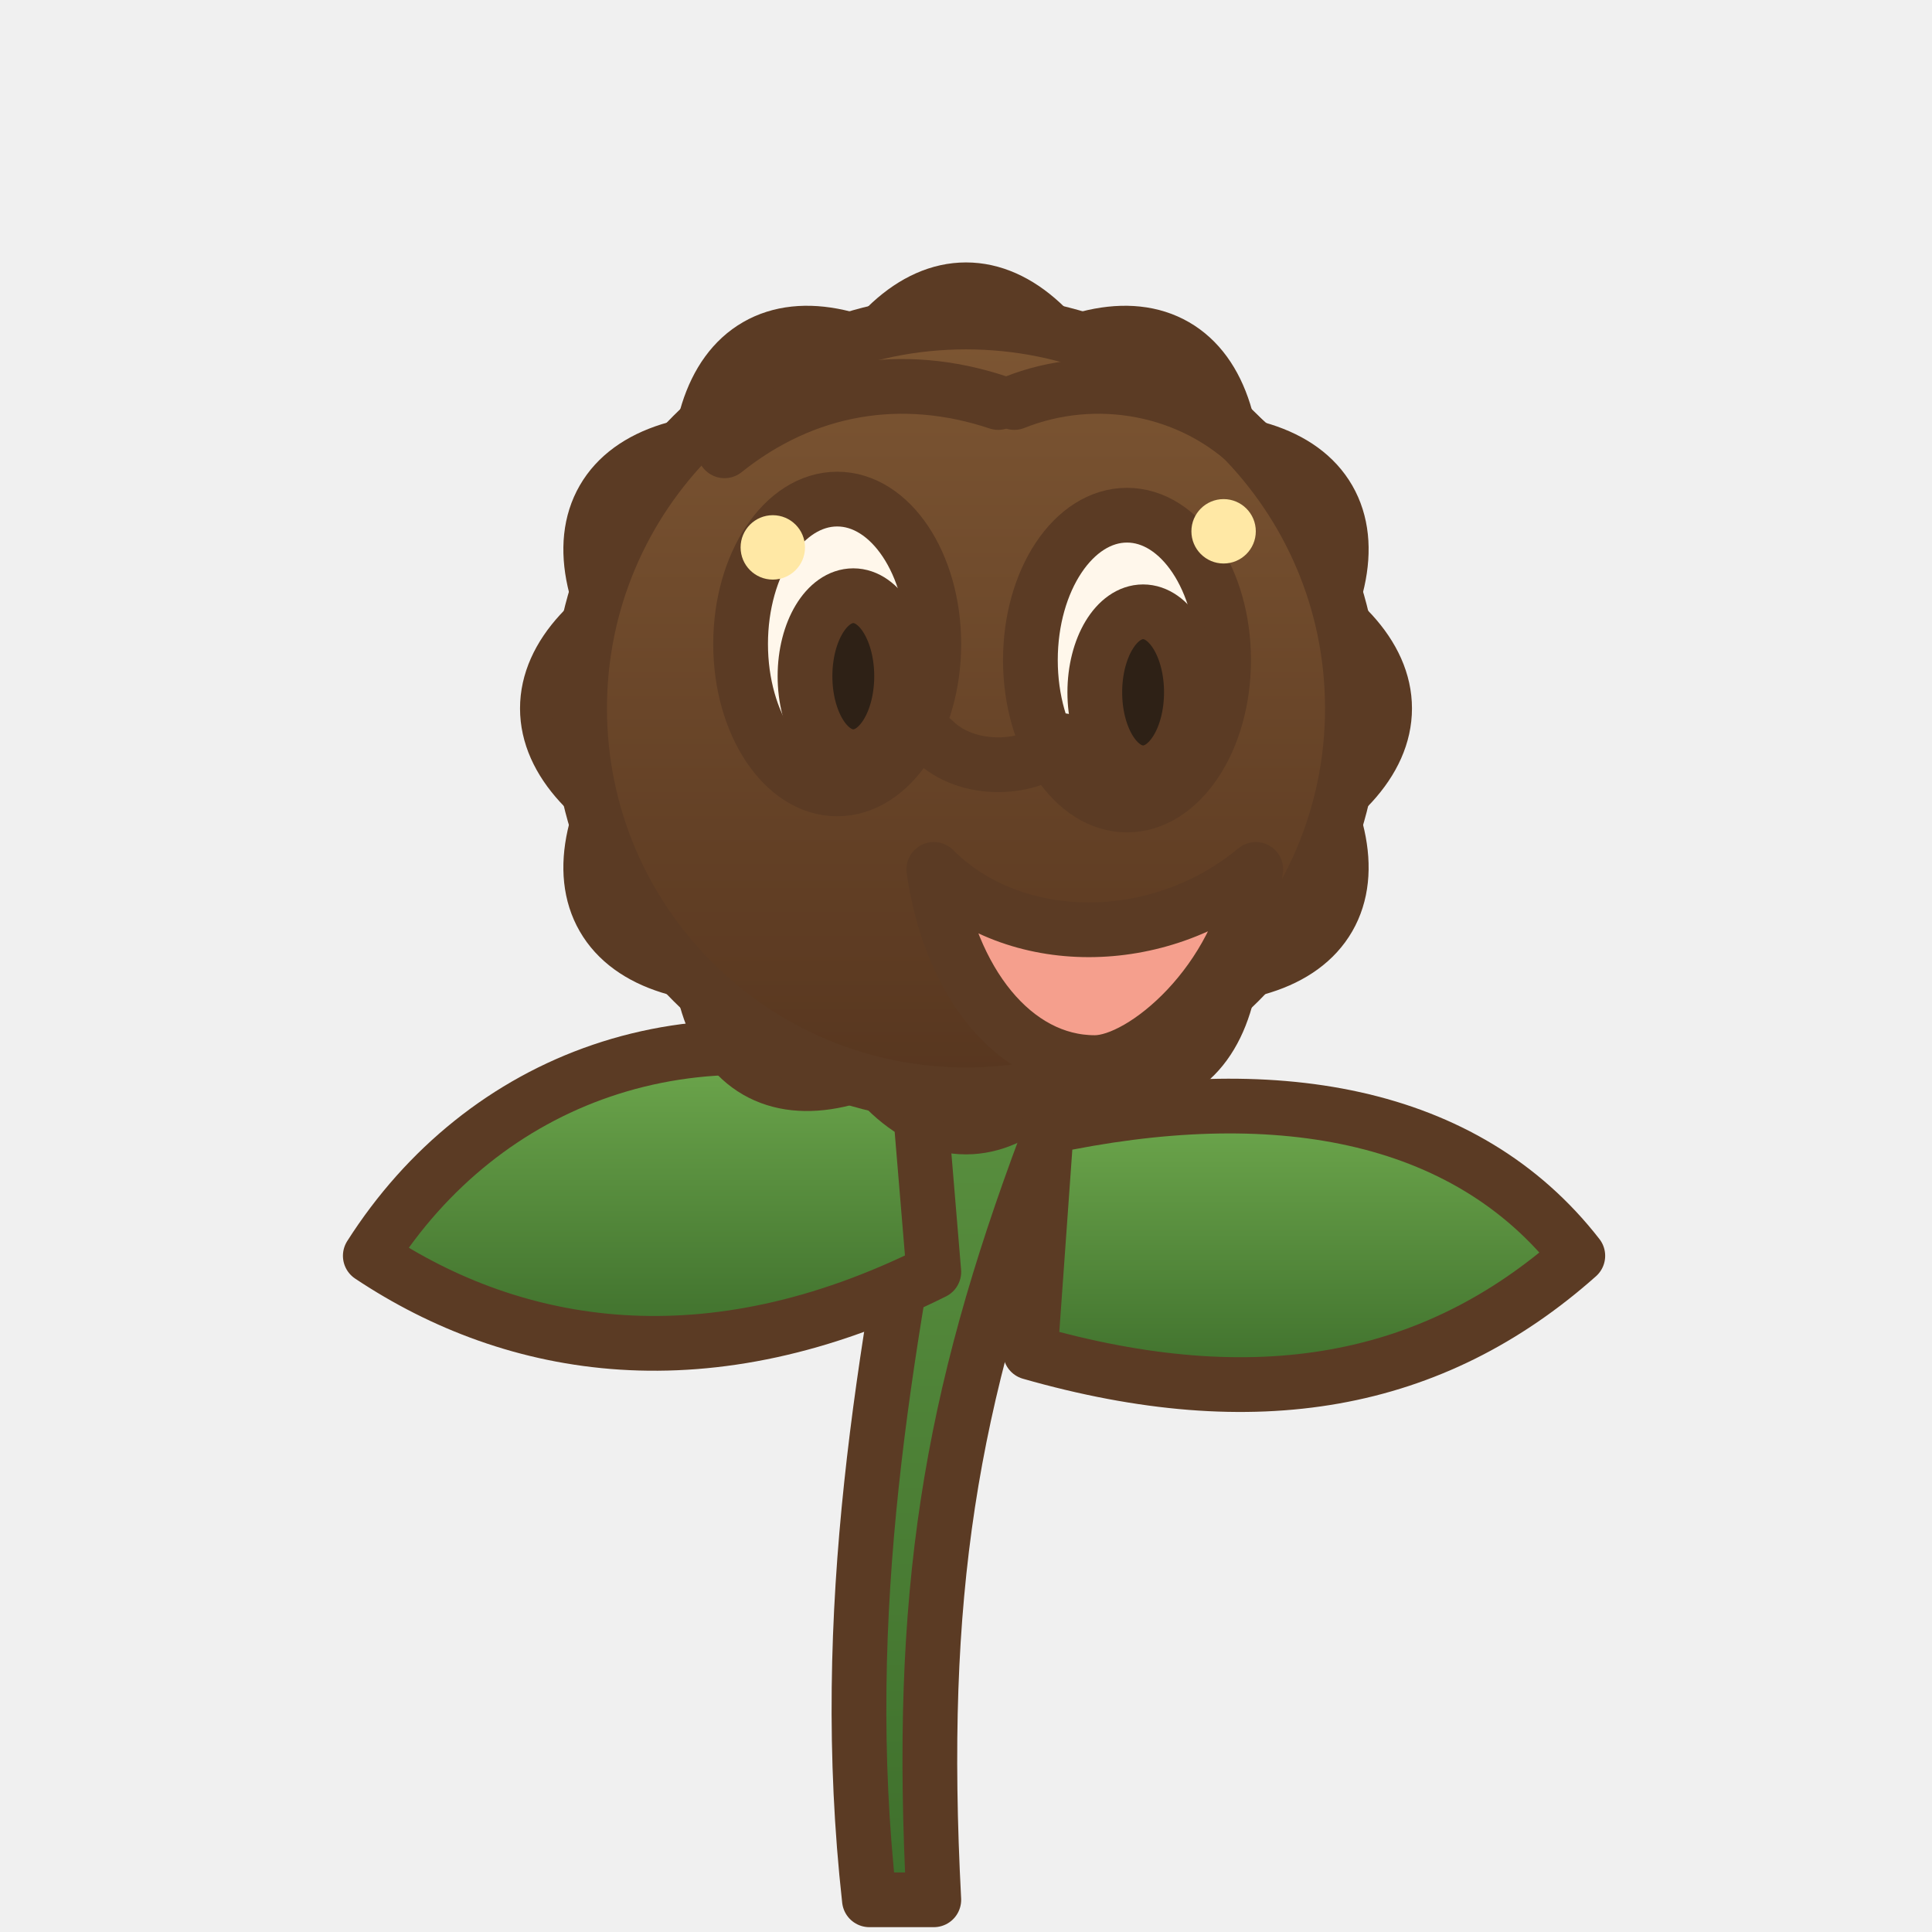
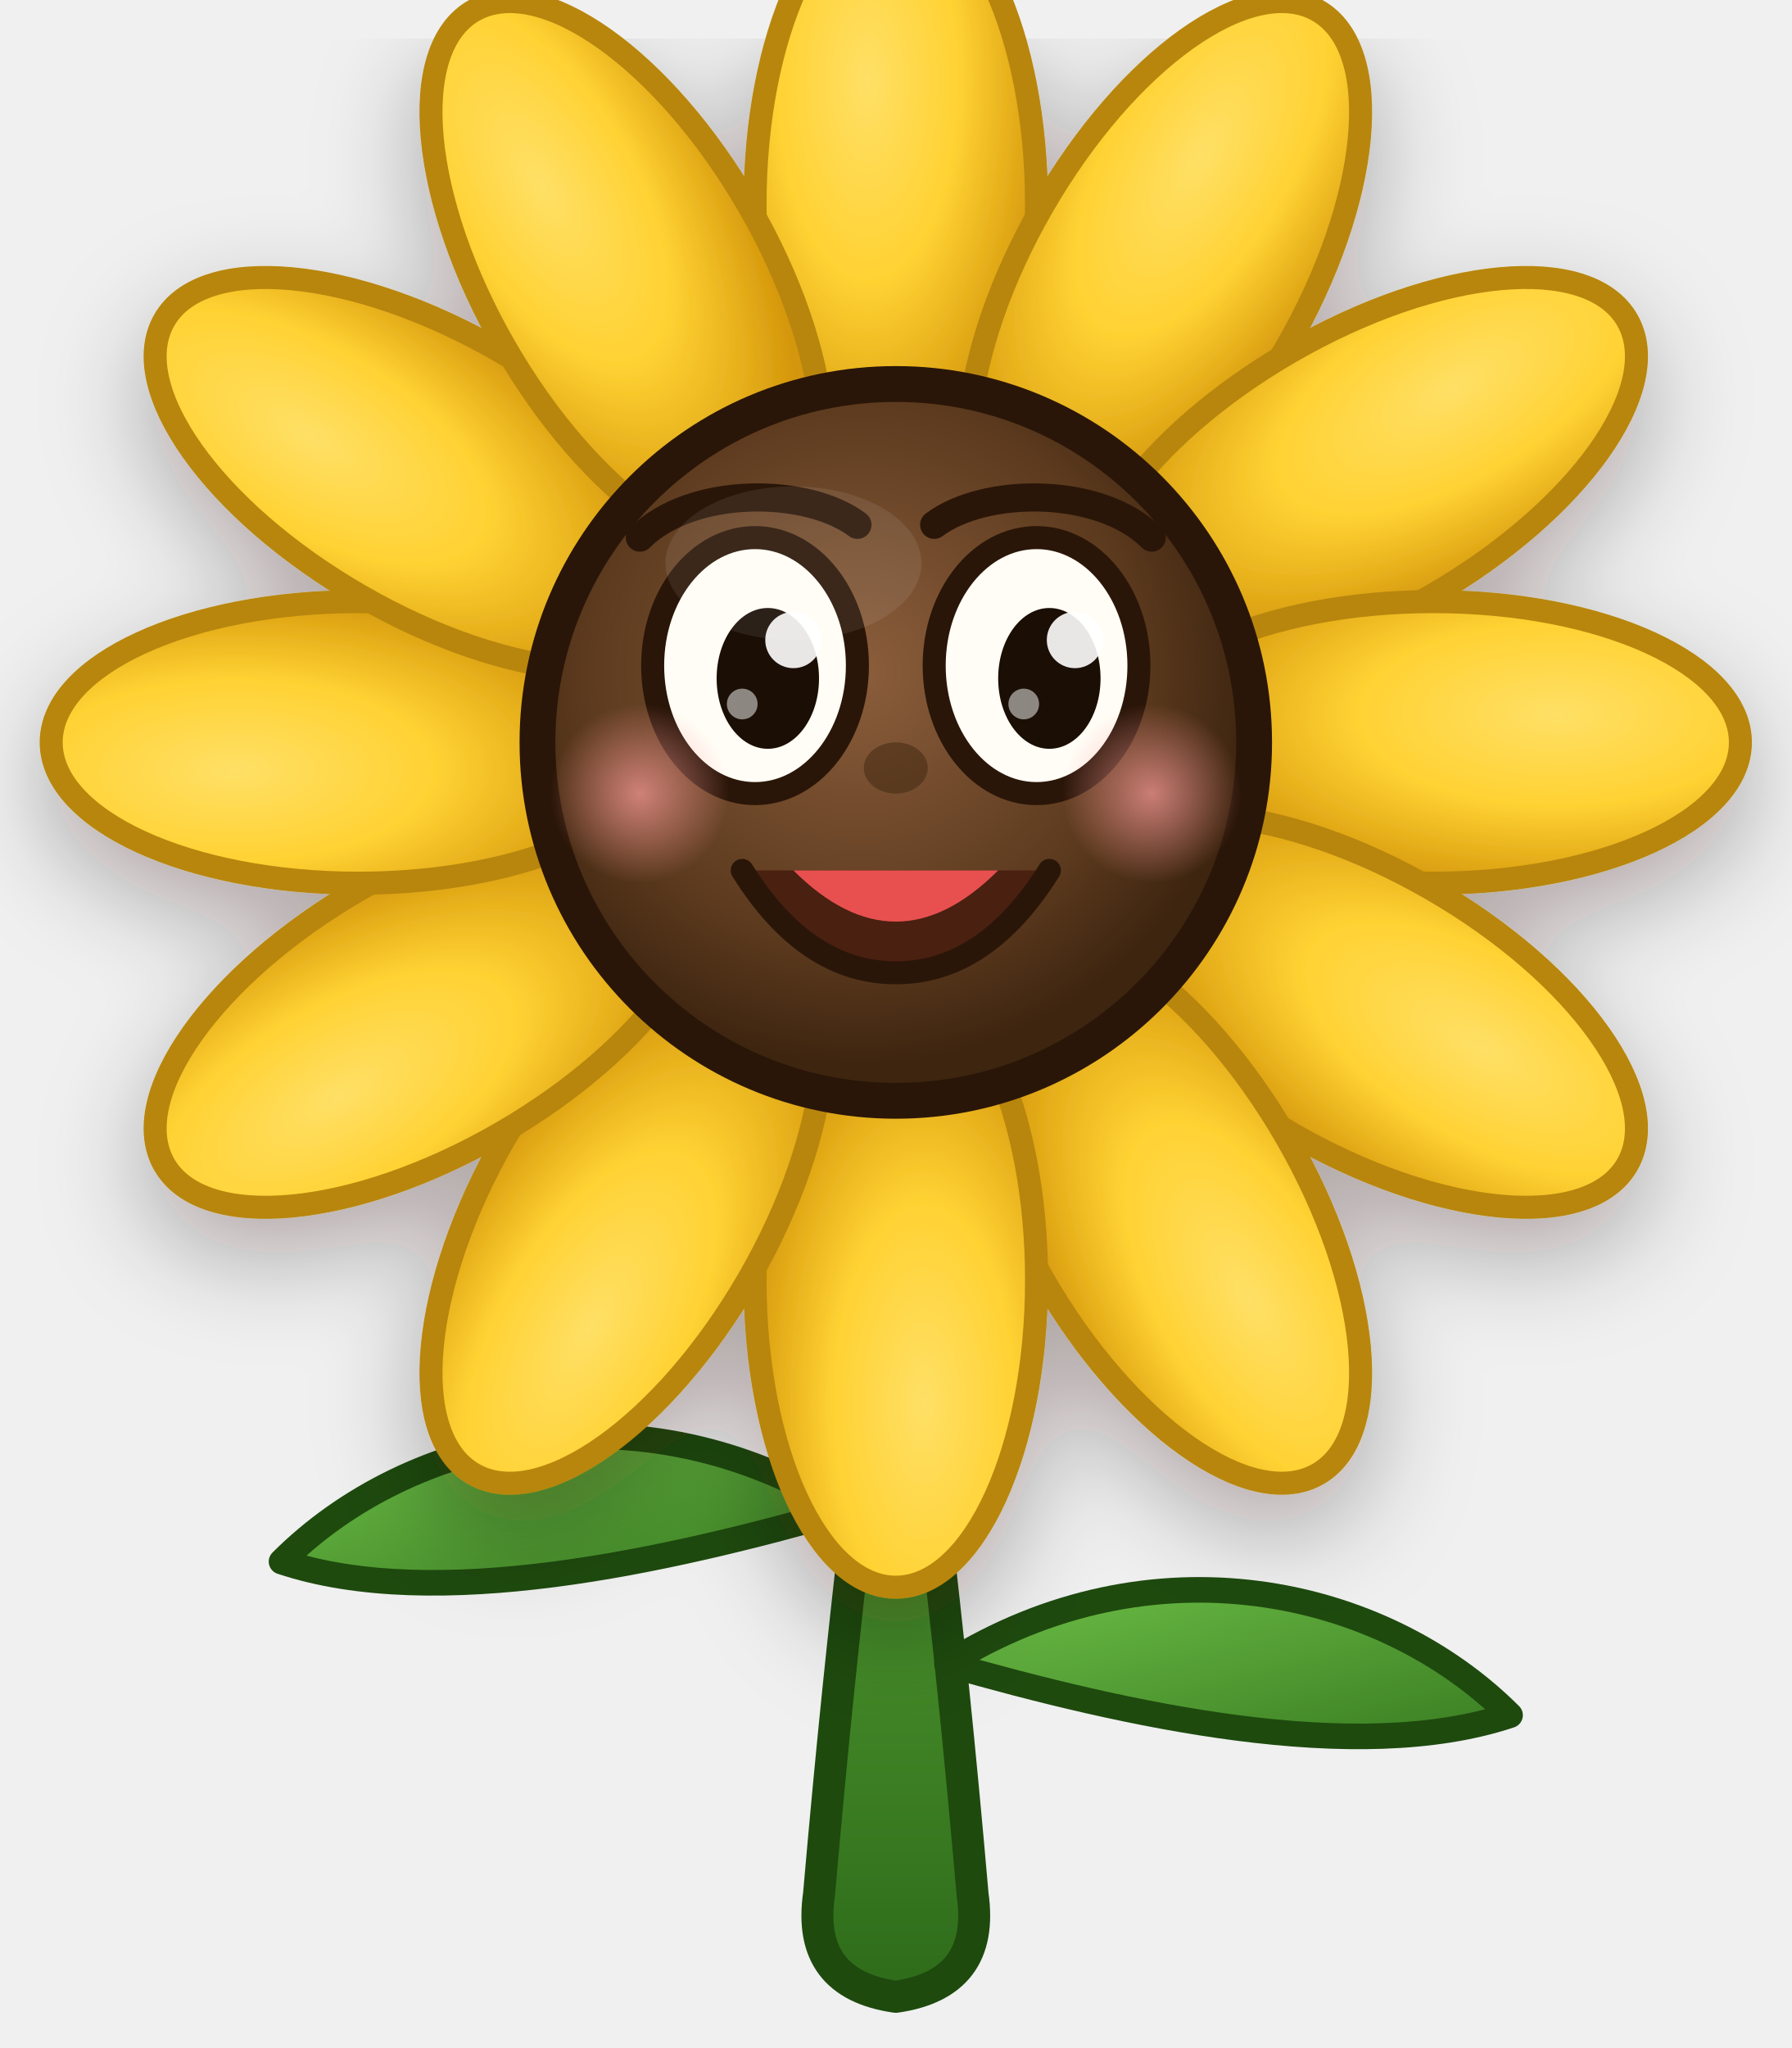
- <svg xmlns="http://www.w3.org/2000/svg" viewBox="0 0 120 120" role="img" aria-label="向日葵">
+ <svg xmlns="http://www.w3.org/2000/svg" viewBox="0 0 140 160" role="img" aria-label="向日葵">
  <defs>
-     <linearGradient id="petalFill" x1="0" x2="0" y1="0" y2="1">
-       <stop offset="0%" stop-color="#f5d36d" />
-       <stop offset="100%" stop-color="#d29d2d" />
+     <radialGradient id="sfFace" cx="45%" cy="40%" r="55%">
+       <stop offset="0%" stop-color="#8B5E3C" />
+       <stop offset="70%" stop-color="#5C3A1E" />
+       <stop offset="100%" stop-color="#3E2510" />
+     </radialGradient>
+     <radialGradient id="sfPetal" cx="40%" cy="30%" r="65%">
+       <stop offset="0%" stop-color="#FFE066" />
+       <stop offset="50%" stop-color="#FFD233" />
+       <stop offset="100%" stop-color="#D4960A" />
+     </radialGradient>
+     <linearGradient id="sfStem" x1="0" y1="0" x2="0" y2="1">
+       <stop offset="0%" stop-color="#5FAF3A" />
+       <stop offset="100%" stop-color="#2E6B1A" />
    </linearGradient>
-     <linearGradient id="faceFill" x1="0" x2="0" y1="0" y2="1">
-       <stop offset="0%" stop-color="#7d5633" />
-       <stop offset="100%" stop-color="#57361f" />
+     <linearGradient id="sfLeaf" x1="0" y1="0" x2="1" y2="1">
+       <stop offset="0%" stop-color="#6DBF47" />
+       <stop offset="100%" stop-color="#3A7D22" />
    </linearGradient>
-     <linearGradient id="leafFill" x1="0" x2="0" y1="0" y2="1">
-       <stop offset="0%" stop-color="#6ea84d" />
-       <stop offset="100%" stop-color="#3e6f2c" />
-     </linearGradient>
+     <radialGradient id="sfCheek" cx="50%" cy="50%" r="50%">
+       <stop offset="0%" stop-color="#FF9E9E" stop-opacity="0.7" />
+       <stop offset="100%" stop-color="#FF9E9E" stop-opacity="0" />
+     </radialGradient>
+     <filter id="sfShadow">
+       <feDropShadow dx="0" dy="3" stdDeviation="4" flood-color="#1a0e05" flood-opacity="0.3" />
+     </filter>
  </defs>
-   <g stroke="#5b3b24" stroke-width="3.4" stroke-linecap="round" stroke-linejoin="round">
-     <path fill="url(#leafFill)" d="M54 118c-2-18 1-34 4-50 2-10 5-22 8-31 2-6 5-8 8-8 5 1 6 6 4 11-3 10-8 18-13 31-6 16-8 28-7 47z" />
-     <path fill="url(#leafFill)" d="M58 79c-14 7-26 5-35-1 7-11 20-16 34-11z" />
-     <path fill="url(#leafFill)" d="M64 84c14 4 25 2 34-6-7-9-19-11-33-8z" />
-     <g transform="translate(60 44)">
-       <ellipse rx="12" ry="26" transform="rotate(0)" fill="url(#petalFill)" />
-       <ellipse rx="12" ry="26" transform="rotate(30)" fill="url(#petalFill)" />
-       <ellipse rx="12" ry="26" transform="rotate(60)" fill="url(#petalFill)" />
-       <ellipse rx="12" ry="26" transform="rotate(90)" fill="url(#petalFill)" />
-       <ellipse rx="12" ry="26" transform="rotate(120)" fill="url(#petalFill)" />
-       <ellipse rx="12" ry="26" transform="rotate(150)" fill="url(#petalFill)" />
-       <circle r="24" fill="url(#faceFill)" />
-       <ellipse cx="-8" cy="-4" rx="6" ry="9" fill="#fff7eb" />
-       <ellipse cx="10" cy="-3" rx="6" ry="9" fill="#fff7eb" />
-       <ellipse cx="-7" cy="-2" rx="3" ry="5" fill="#2e2116" />
-       <ellipse cx="11" cy="-1" rx="3" ry="5" fill="#2e2116" />
-       <path fill="none" d="M-2 2c2 2 6 2 8 0" />
-       <path fill="#f59f8d" d="M-2 10c5 5 14 5 20 0-1 7-7 12-10 12-5 0-9-5-10-12z" />
-       <path fill="none" d="M-15-16c5-4 11-5 17-3" />
-       <path fill="none" d="M18-16c-4-4-10-5-15-3" />
-       <circle cx="-12" cy="-10" r="2" fill="#ffe8a5" stroke="none" />
-       <circle cx="16" cy="-11" r="2" fill="#ffe8a5" stroke="none" />
+   <path d="M70 95 C68 110, 66 125, 64 148 Q63 155, 70 156 Q77 155, 76 148 C74 125, 72 110, 70 95Z" fill="url(#sfStem)" stroke="#1E4A0E" stroke-width="2.5" stroke-linejoin="round" />
+   <path d="M66 118 C50 108, 32 112, 22 122 C34 126, 52 122, 66 118Z" fill="url(#sfLeaf)" stroke="#1E4A0E" stroke-width="2" stroke-linejoin="round" />
+   <path d="M74 130 C90 120, 108 124, 118 134 C106 138, 88 134, 74 130Z" fill="url(#sfLeaf)" stroke="#1E4A0E" stroke-width="2" stroke-linejoin="round" />
+   <g filter="url(#sfShadow)">
+     <g stroke="#B8860B" stroke-width="1.8" stroke-linejoin="round">
+       <ellipse cx="70" cy="16" rx="11" ry="24" fill="url(#sfPetal)" transform="rotate(0,70,58)" />
+       <ellipse cx="70" cy="16" rx="11" ry="24" fill="url(#sfPetal)" transform="rotate(30,70,58)" />
+       <ellipse cx="70" cy="16" rx="11" ry="24" fill="url(#sfPetal)" transform="rotate(60,70,58)" />
+       <ellipse cx="70" cy="16" rx="11" ry="24" fill="url(#sfPetal)" transform="rotate(90,70,58)" />
+       <ellipse cx="70" cy="16" rx="11" ry="24" fill="url(#sfPetal)" transform="rotate(120,70,58)" />
+       <ellipse cx="70" cy="16" rx="11" ry="24" fill="url(#sfPetal)" transform="rotate(150,70,58)" />
+       <ellipse cx="70" cy="16" rx="11" ry="24" fill="url(#sfPetal)" transform="rotate(180,70,58)" />
+       <ellipse cx="70" cy="16" rx="11" ry="24" fill="url(#sfPetal)" transform="rotate(210,70,58)" />
+       <ellipse cx="70" cy="16" rx="11" ry="24" fill="url(#sfPetal)" transform="rotate(240,70,58)" />
+       <ellipse cx="70" cy="16" rx="11" ry="24" fill="url(#sfPetal)" transform="rotate(270,70,58)" />
+       <ellipse cx="70" cy="16" rx="11" ry="24" fill="url(#sfPetal)" transform="rotate(300,70,58)" />
+       <ellipse cx="70" cy="16" rx="11" ry="24" fill="url(#sfPetal)" transform="rotate(330,70,58)" />
    </g>
  </g>
+   <circle cx="70" cy="58" r="28" fill="url(#sfFace)" stroke="#2A1608" stroke-width="2.8" />
+   <ellipse cx="59" cy="52" rx="8" ry="10" fill="#FFFDF5" stroke="#2A1608" stroke-width="1.8" />
+   <ellipse cx="81" cy="52" rx="8" ry="10" fill="#FFFDF5" stroke="#2A1608" stroke-width="1.8" />
+   <ellipse cx="60" cy="53" rx="4" ry="5.5" fill="#1A0E05" />
+   <ellipse cx="82" cy="53" rx="4" ry="5.5" fill="#1A0E05" />
+   <circle cx="62" cy="50" r="2.2" fill="#FFF" opacity="0.9" />
+   <circle cx="84" cy="50" r="2.2" fill="#FFF" opacity="0.9" />
+   <circle cx="58" cy="55" r="1.2" fill="#FFF" opacity="0.5" />
+   <circle cx="80" cy="55" r="1.2" fill="#FFF" opacity="0.5" />
+   <path d="M50 42 C54 38, 63 38, 67 41" fill="none" stroke="#2A1608" stroke-width="2.2" stroke-linecap="round" />
+   <path d="M73 41 C77 38, 86 38, 90 42" fill="none" stroke="#2A1608" stroke-width="2.2" stroke-linecap="round" />
+   <ellipse cx="70" cy="60" rx="2.5" ry="2" fill="#3E2510" opacity="0.5" />
+   <circle cx="50" cy="62" r="7" fill="url(#sfCheek)" />
+   <circle cx="90" cy="62" r="7" fill="url(#sfCheek)" />
+   <path d="M58 68 Q63 76, 70 76 Q77 76, 82 68" fill="#4A2010" stroke="#2A1608" stroke-width="1.8" stroke-linecap="round" />
+   <path d="M62 68 Q66 72, 70 72 Q74 72, 78 68" fill="#E85050" stroke="none" />
+   <ellipse cx="62" cy="44" rx="10" ry="6" fill="#FFF" opacity="0.08" />
</svg>
